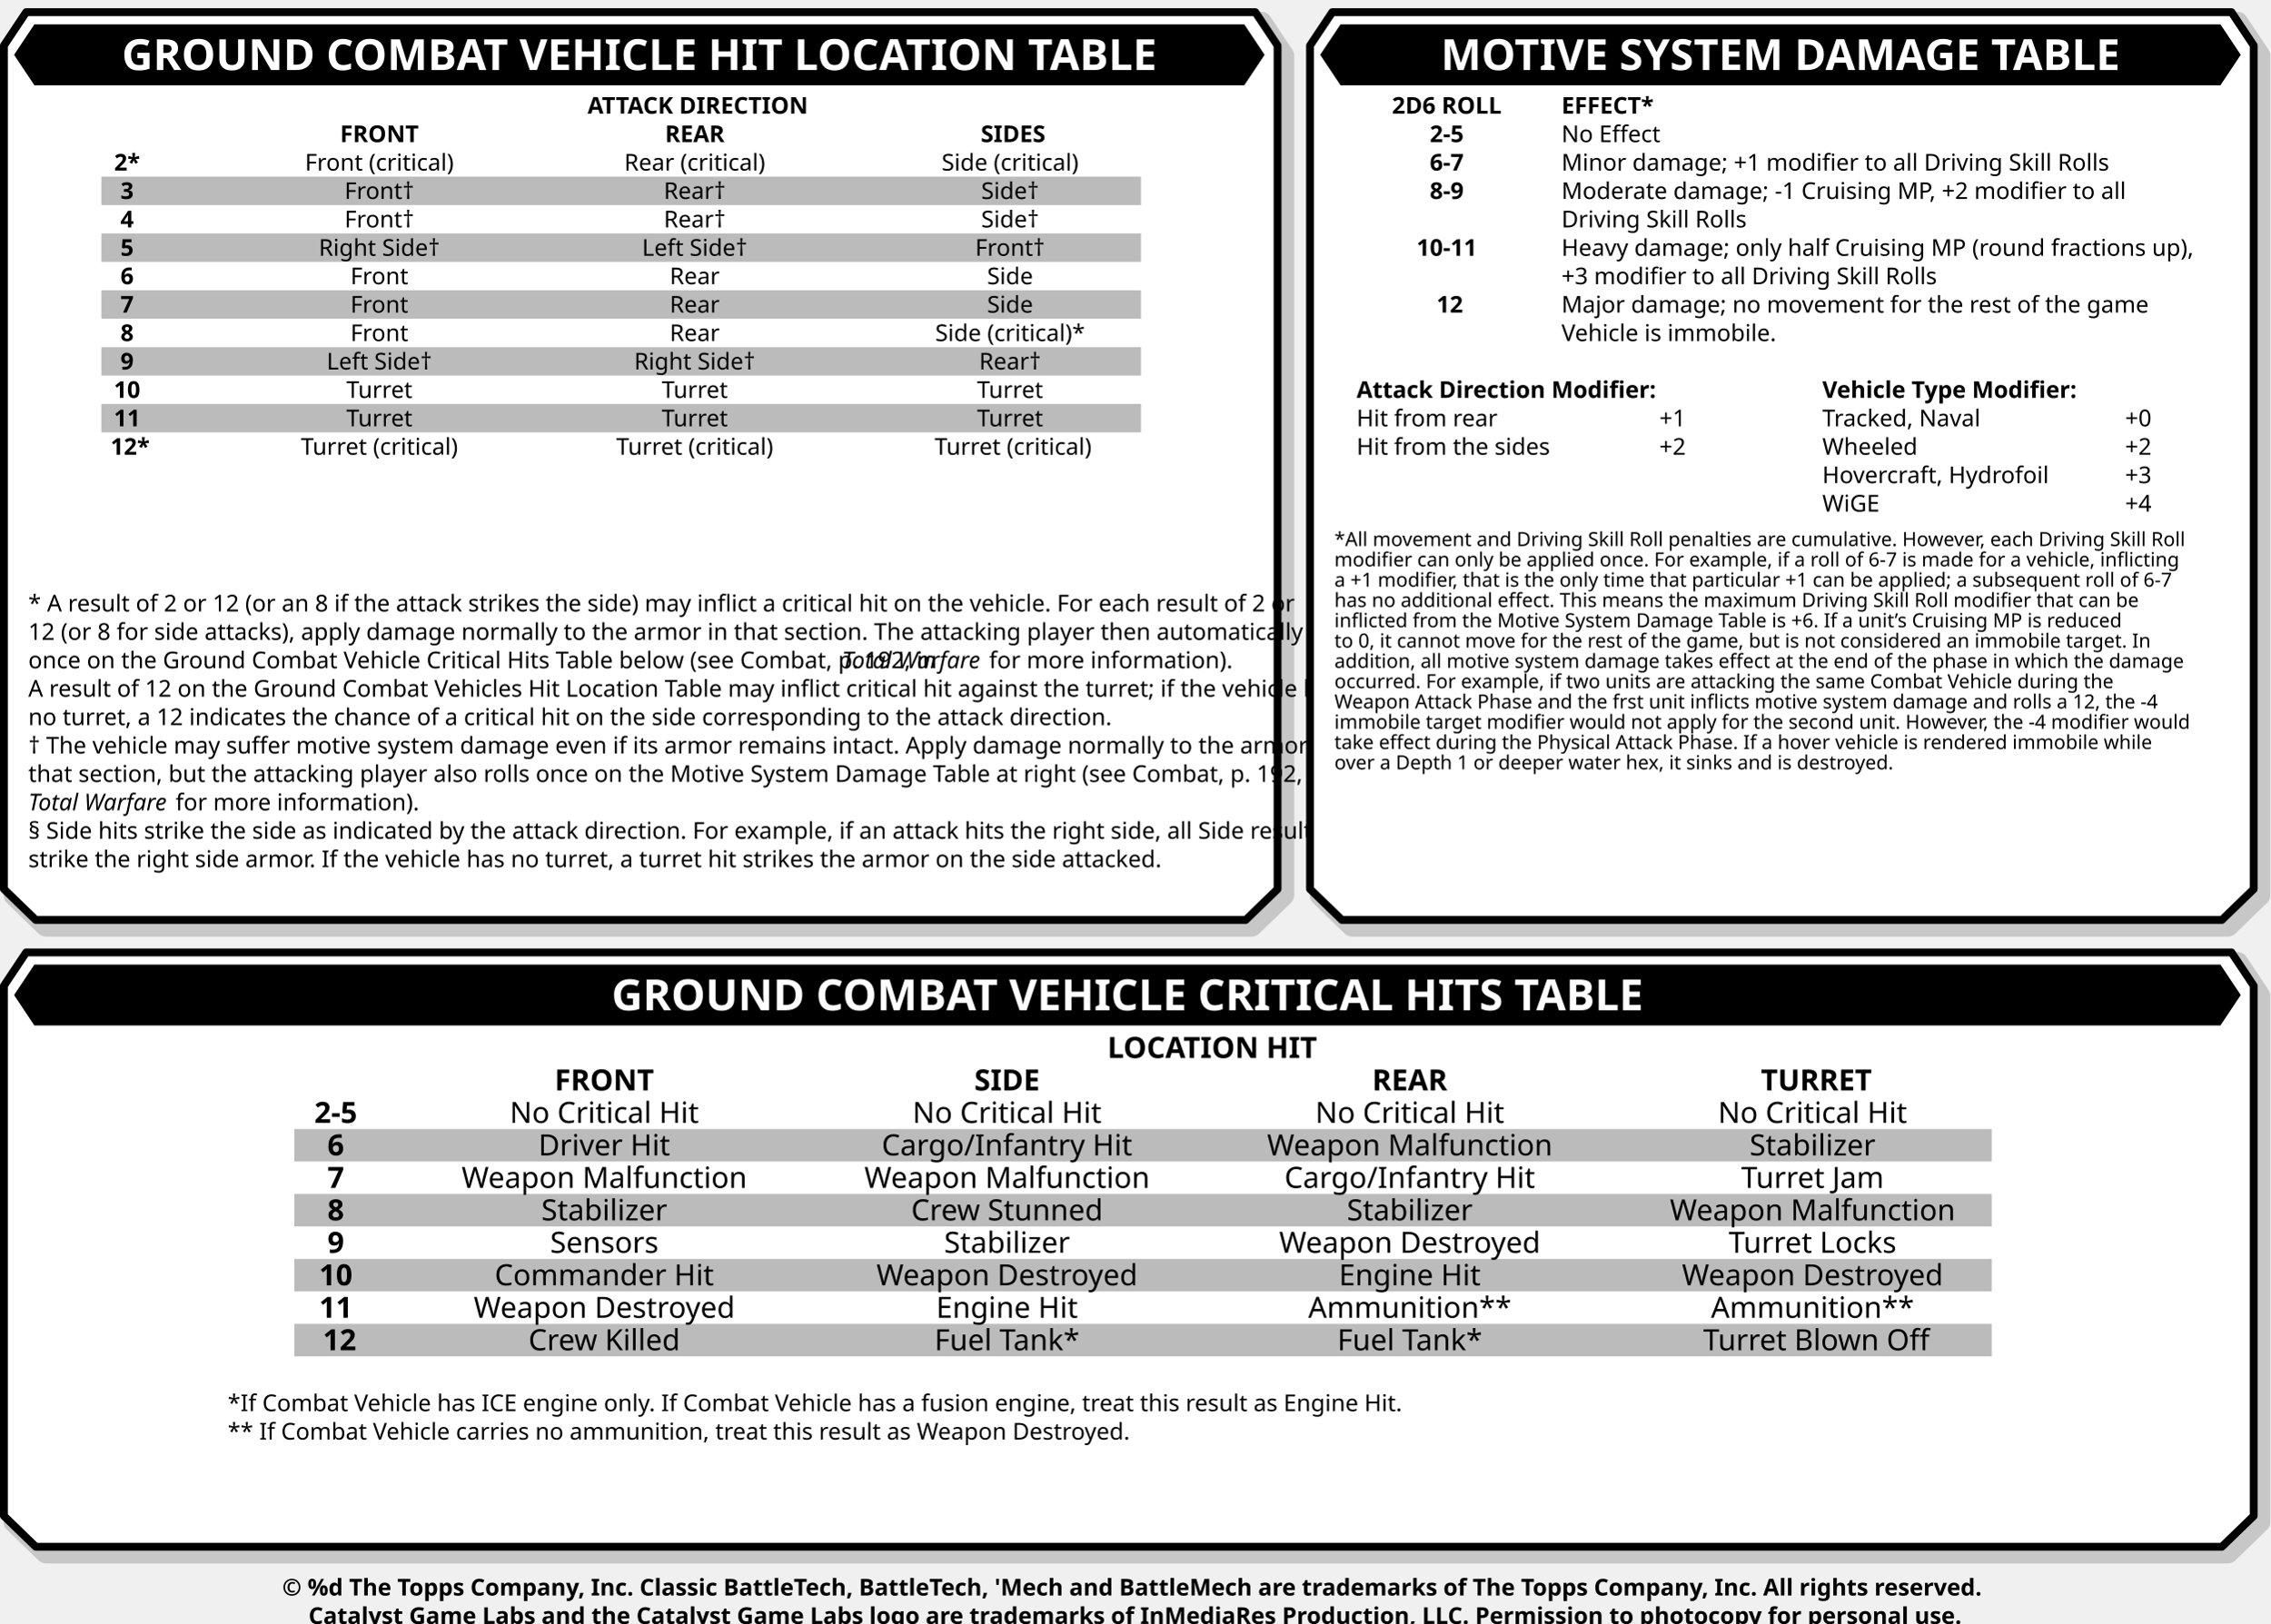
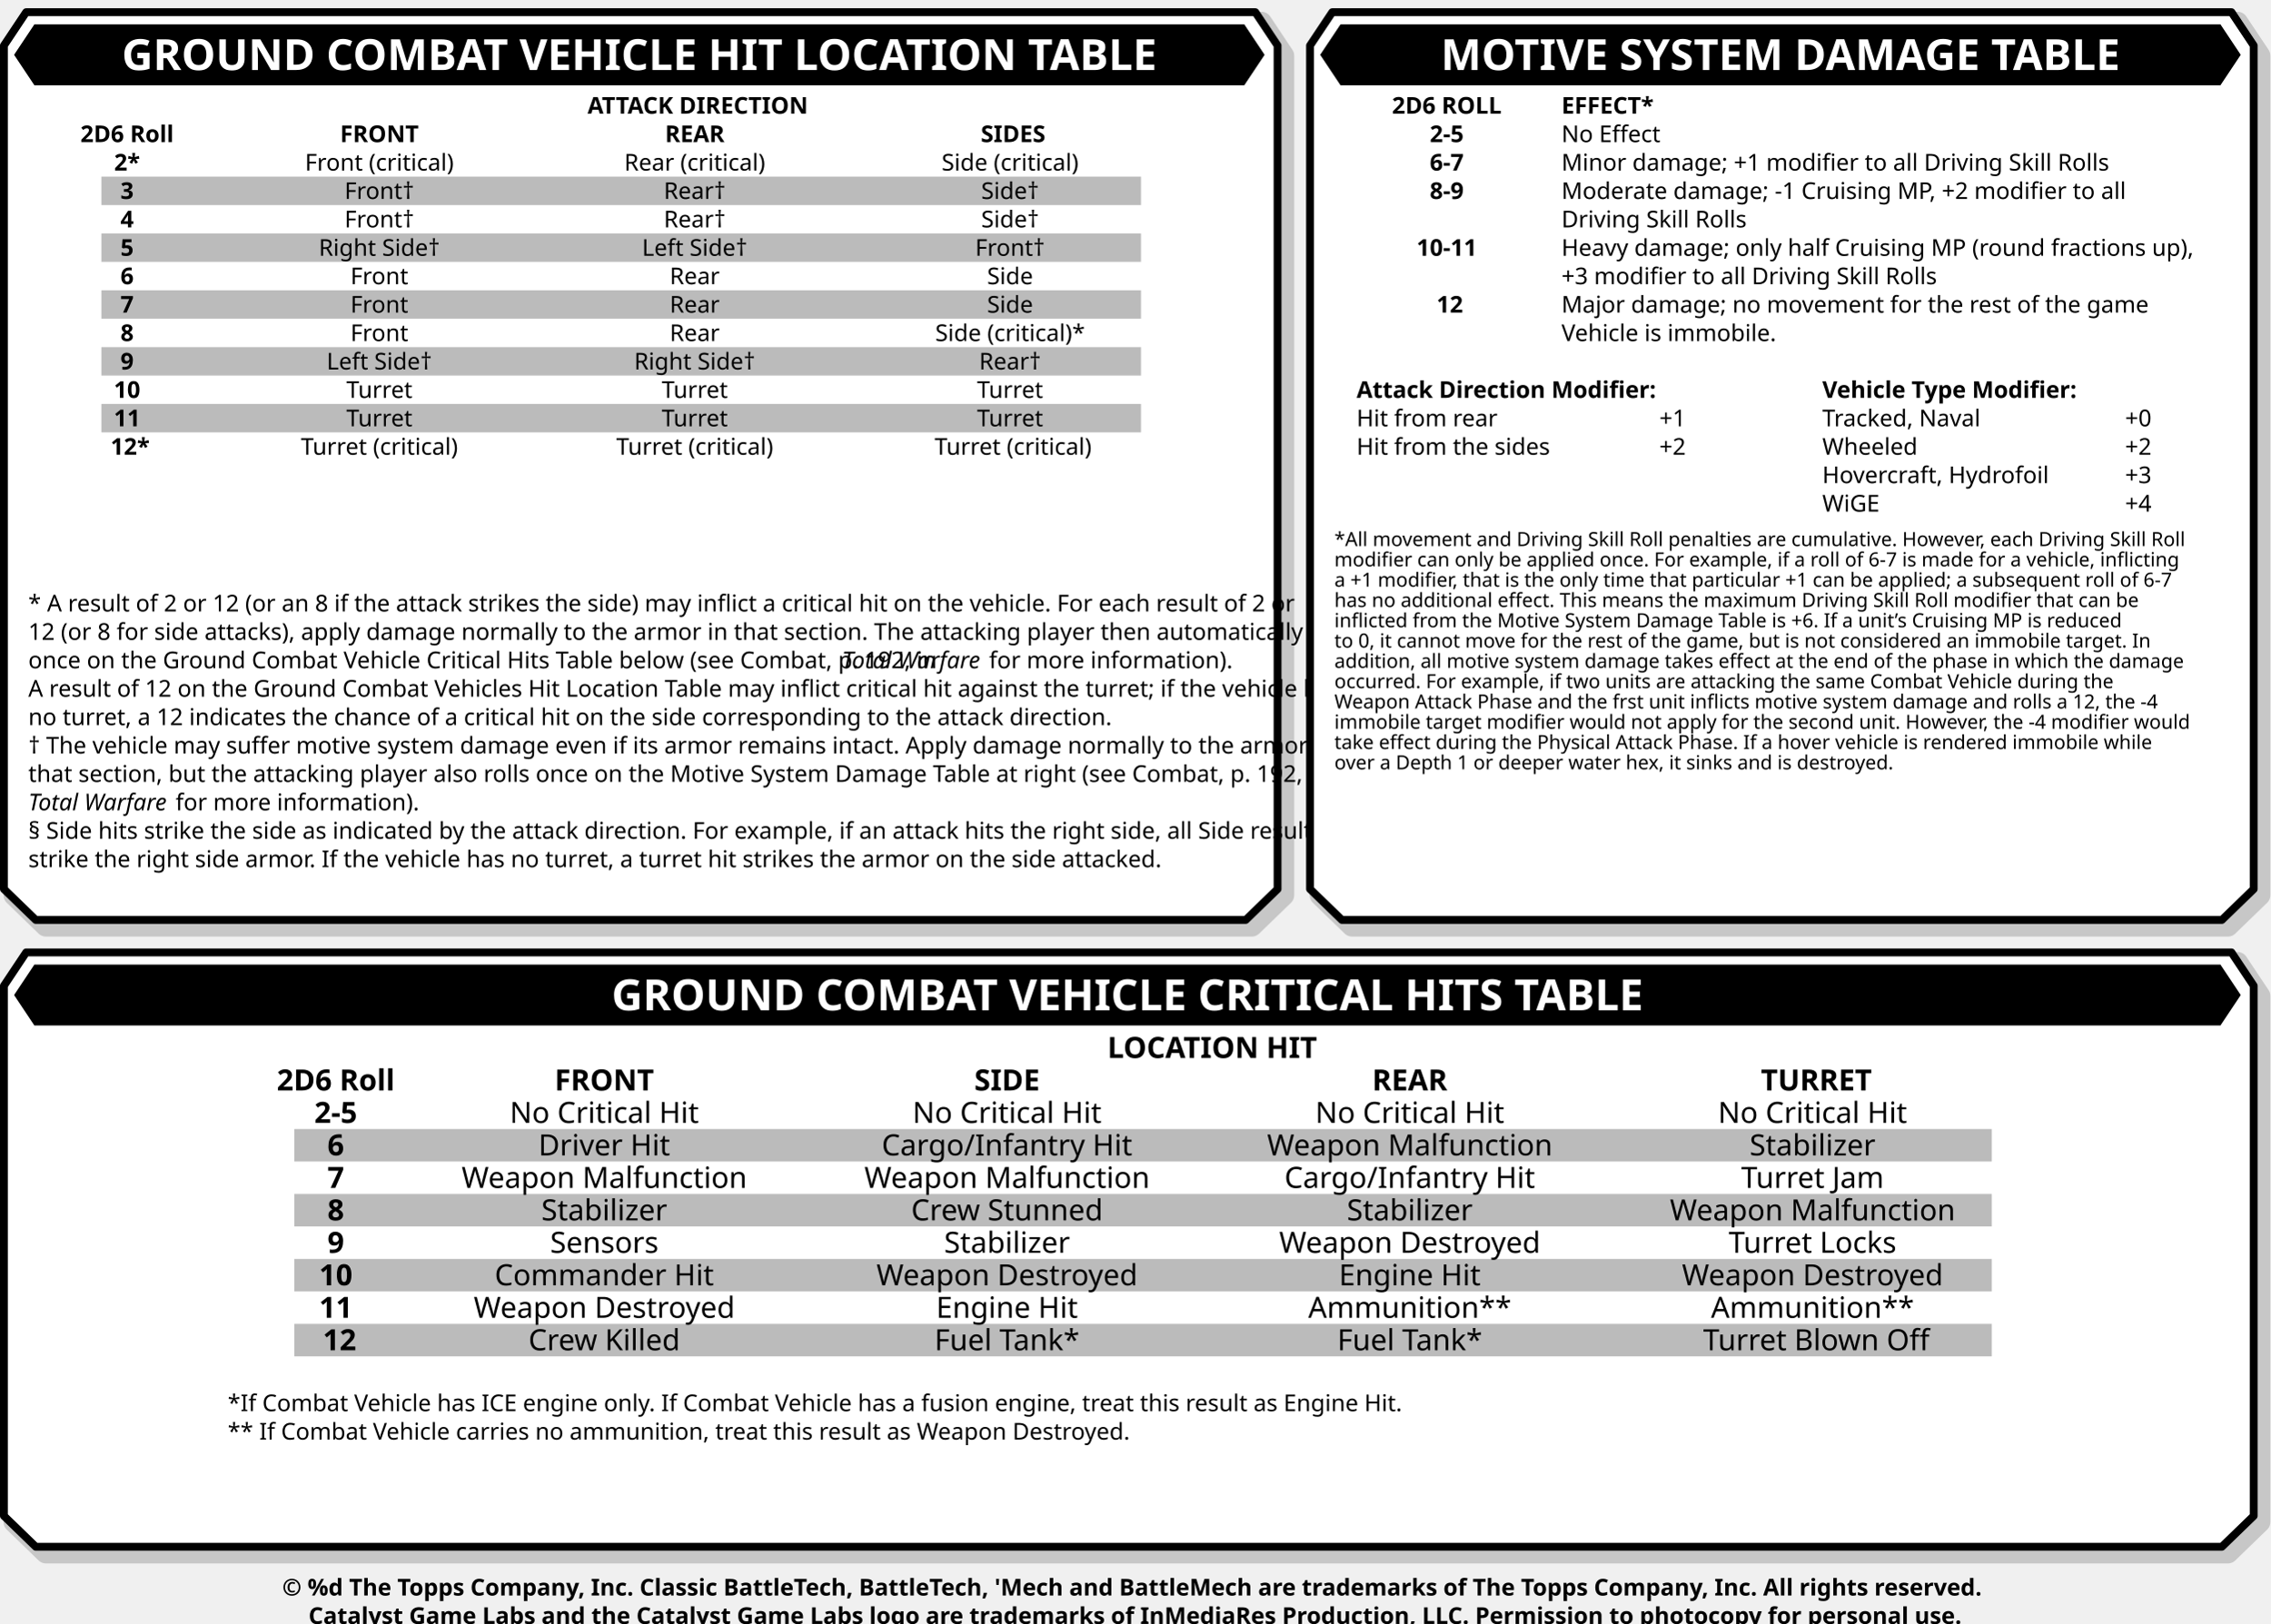
<svg xmlns="http://www.w3.org/2000/svg" contentScriptType="text/ecmascript" width="559.0" zoomAndPan="magnify" contentStyleType="text/css" height="400.0" preserveAspectRatio="xMidYMid meet" version="1.0" id="svg155">
  <defs id="defs155" />
  <g style="mml-color-elements:" id="rs_template">
    <text font-size="5.7px" transform="translate (279.5 400.0)" fill="#000000" text-anchor="middle" font-family="Eurostile" id="footer" font-weight="bold">
      <tspan lengthAdjust="spacingAndGlyphs" x="0.0" id="tspanCopyright" y="-7.000" textLength="531.050">© %d The Topps Company, Inc. Classic BattleTech, BattleTech, 'Mech and BattleMech are trademarks of The Topps Company, Inc. All rights reserved.</tspan>
      <tspan lengthAdjust="spacingAndGlyphs" x="0.0" y="0" textLength="503.100" id="tspan1">Catalyst Game Labs and the Catalyst Game Labs logo are trademarks of InMediaRes Production, LLC. Permission to photocopy for personal use.</tspan>
    </text>
    <g transform="translate(0.966,3)" id="g64">
      <g id="g4">
        <path fill="#ffffff" d="M 2.5,10.714 7.975,2.5 h 301.68 l 5.475,8.214 V 217.5 l -7.845,7.6 H 10.345 L 2.5,217.5 Z" stroke-width="5.2" stroke-linejoin="round" stroke="#c7c7c7" id="path1" />
        <path fill="#ffffff" d="M 0,8.214 5.475,0 h 302.68 l 5.475,8.214 V 216 l -7.845,7.6 H 7.845 L 0,216 Z" stroke-width="1.932" stroke-linejoin="round" stroke="#000000" id="path2" />
        <g transform="translate(2.5,3)" id="g3">
          <path fill="#000000" d="M 0,7.5 4.999,0 h 297.94 l 4.999,7.5 -4.999,7.5 H 4.999 Z" id="path3" />
          <text x="153.969" y="11.25" fill="#ffffff" text-anchor="middle" style="font-style:normal;font-weight:bold;font-size:10.6px;font-family:Eurostile" textLength="198.545" lengthAdjust="spacingAndGlyphs" id="text3">GROUND COMBAT VEHICLE HIT LOCATION TABLE</text>
        </g>
      </g>
      <g id="shade1" class="tableshading" style="fill:#bbbbbb" transform="translate(0,-3)">
        <rect id="rect155" width="256" height="7" x="24" y="43.5" />
        <rect id="rect156" width="256" height="7" x="24" y="57.5" />
        <rect id="rect157" width="256" height="7" x="24" y="71.5" />
        <rect id="rect158" width="256" height="7" x="24" y="85.5" />
        <rect id="rect159" width="256" height="7" x="24" y="99.5" />
      </g>
      <text fill="#000000" x="170.847" y="25" style="font-style:normal;font-weight:bold;font-size:5.7px;font-family:Eurostile" text-anchor="middle" id="text4">ATTACK DIRECTION</text>
      <g transform="translate(0,32)" id="g50">
        <text text-anchor="middle" style="font-style:normal;font-weight:bold;font-size:5.7px;font-family:Eurostile" id="text6">
+           <tspan x="31.063" y="0" id="tspan4">2D6 Roll</tspan>
          <tspan x="93.189" y="0" id="tspan4">FRONT</tspan>
          <tspan x="170.847" y="0" id="tspan5">REAR</tspan>
          <tspan x="248.504" y="0" id="tspan6">SIDES</tspan>
        </text>
        <text text-anchor="middle" style="font-style:normal;font-weight:bold;font-size:5.7px;font-family:Eurostile" id="text17">
          <tspan x="31.063" y="7" id="tspan7">2*</tspan>
          <tspan x="31.063" y="14" id="tspan8">3</tspan>
          <tspan x="31.063" y="21" id="tspan9">4</tspan>
          <tspan x="31.063" y="28" id="tspan10">5</tspan>
          <tspan x="31.063" y="35" id="tspan11">6</tspan>
          <tspan x="31.063" y="42" id="tspan12">7</tspan>
          <tspan x="31.063" y="49" id="tspan13">8</tspan>
          <tspan x="31.063" y="56" id="tspan14">9</tspan>
          <tspan x="31.063" y="63" id="tspan15">10</tspan>
          <tspan x="31.063" y="70" id="tspan16">11</tspan>
          <tspan x="31.063" y="77" id="tspan17">12*</tspan>
        </text>
        <text text-anchor="middle" style="font-style:normal;font-weight:normal;font-size:5.7px;font-family:Eurostile" id="text50">
          <tspan x="93.189" y="7" id="tspan18">Front (critical)</tspan>
          <tspan x="170.847" y="7" id="tspan19">Rear (critical)</tspan>
          <tspan x="248.504" y="7" id="tspan20">Side (critical)</tspan>
          <tspan x="93.189" y="14" id="tspan21">Front†</tspan>
          <tspan x="170.847" y="14" id="tspan22">Rear†</tspan>
          <tspan x="248.504" y="14" id="tspan23">Side†</tspan>
          <tspan x="93.189" y="21" id="tspan24">Front†</tspan>
          <tspan x="170.847" y="21" id="tspan25">Rear†</tspan>
          <tspan x="248.504" y="21" id="tspan26">Side†</tspan>
          <tspan x="93.189" y="28" id="tspan27">Right Side†</tspan>
          <tspan x="170.847" y="28" id="tspan28">Left Side†</tspan>
          <tspan x="248.504" y="28" id="tspan29">Front†</tspan>
          <tspan x="93.189" y="35" id="tspan30">Front</tspan>
          <tspan x="170.847" y="35" id="tspan31">Rear</tspan>
          <tspan x="248.504" y="35" id="tspan32">Side</tspan>
          <tspan x="93.189" y="42" id="tspan33">Front</tspan>
          <tspan x="170.847" y="42" id="tspan34">Rear</tspan>
          <tspan x="248.504" y="42" id="tspan35">Side</tspan>
          <tspan x="93.189" y="49" id="tspan36">Front</tspan>
          <tspan x="170.847" y="49" id="tspan37">Rear</tspan>
          <tspan x="248.504" y="49" id="tspan38">Side (critical)*</tspan>
          <tspan x="93.189" y="56" id="tspan39">Left Side†</tspan>
          <tspan x="170.847" y="56" id="tspan40">Right Side†</tspan>
          <tspan x="248.504" y="56" id="tspan41">Rear†</tspan>
          <tspan x="93.189" y="63" id="tspan42">Turret</tspan>
          <tspan x="170.847" y="63" id="tspan43">Turret</tspan>
          <tspan x="248.504" y="63" id="tspan44">Turret</tspan>
          <tspan x="93.189" y="70" id="tspan45">Turret</tspan>
          <tspan x="170.847" y="70" id="tspan46">Turret</tspan>
          <tspan x="248.504" y="70" id="tspan47">Turret</tspan>
          <tspan x="93.189" y="77" id="tspan48">Turret (critical)</tspan>
          <tspan x="170.847" y="77" id="tspan49">Turret (critical)</tspan>
          <tspan x="248.504" y="77" id="tspan50">Turret (critical)</tspan>
        </text>
      </g>
      <g transform="translate(0,140.6)" id="g63">
        <text x="6" y="7" fill="#000000" text-anchor="start" style="font-style:normal;font-weight:normal;font-size:5.7px;font-family:Eurostile" textLength="301.63" lengthAdjust="spacingAndGlyphs" id="text51">* A result of 2 or 12 (or an 8 if the attack strikes the side) may inflict a critical hit on the vehicle. For each result of 2 or</text>
        <text x="6" y="14" fill="#000000" text-anchor="start" style="font-style:normal;font-weight:normal;font-size:5.7px;font-family:Eurostile" textLength="301.63" lengthAdjust="spacingAndGlyphs" id="text52">12 (or 8 for side attacks), apply damage normally to the armor in that section. The attacking player then automatically rolls</text>
        <text x="6" y="21" fill="#000000" text-anchor="start" style="font-style:normal;font-weight:normal;font-size:5.7px;font-family:Eurostile" textLength="200.326" lengthAdjust="spacingAndGlyphs" id="text53">once on the Ground Combat Vehicle Critical Hits Table below (see Combat, p. 192, in</text>
        <text x="206.326" y="21" fill="#000000" text-anchor="start" style="font-style:italic;font-weight:normal;font-size:5.7px;font-family:Eurostile" textLength="33.425" lengthAdjust="spacingAndGlyphs" id="text54">Total Warfare</text>
        <text x="242.595" y="21" fill="#000000" text-anchor="start" style="font-style:normal;font-weight:normal;font-size:5.7px;font-family:Eurostile" textLength="53.281" lengthAdjust="spacingAndGlyphs" id="text55">for more information).</text>
        <text x="6" y="28" fill="#000000" text-anchor="start" style="font-style:normal;font-weight:normal;font-size:5.7px;font-family:Eurostile" textLength="301.63" lengthAdjust="spacingAndGlyphs" id="text56">A result of 12 on the Ground Combat Vehicles Hit Location Table may inflict critical hit against the turret; if the vehicle has</text>
        <text fill="#000000" x="6" y="35" style="font-style:normal;font-weight:normal;font-size:5.7px;font-family:Eurostile" text-anchor="start" id="text57">no turret, a 12 indicates the chance of a critical hit on the side corresponding to the attack direction.</text>
        <text x="6" y="42" fill="#000000" text-anchor="start" style="font-style:normal;font-weight:normal;font-size:5.7px;font-family:Eurostile" textLength="301.63" lengthAdjust="spacingAndGlyphs" id="text58">† The vehicle may suffer motive system damage even if its armor remains intact. Apply damage normally to the armor in</text>
        <text x="6" y="49" fill="#000000" text-anchor="start" style="font-style:normal;font-weight:normal;font-size:5.7px;font-family:Eurostile" textLength="301.63" lengthAdjust="spacingAndGlyphs" id="text59">that section, but the attacking player also rolls once on the Motive System Damage Table at right (see Combat, p. 192, in</text>
        <text x="6" y="56" fill="#000000" text-anchor="start" style="font-style:italic;font-weight:normal;font-size:5.7px;font-family:Eurostile" textLength="33.425" lengthAdjust="spacingAndGlyphs" id="text60">Total Warfare</text>
        <text x="42.269" y="56" fill="#000000" text-anchor="start" style="font-style:normal;font-weight:normal;font-size:5.7px;font-family:Eurostile" textLength="53.281" lengthAdjust="spacingAndGlyphs" id="text61">for more information).</text>
        <text x="6" y="63" fill="#000000" text-anchor="start" style="font-style:normal;font-weight:normal;font-size:5.7px;font-family:Eurostile" textLength="301.63" lengthAdjust="spacingAndGlyphs" id="text62">§ Side hits strike the side as indicated by the attack direction. For example, if an attack hits the right side, all Side results</text>
        <text fill="#000000" x="6" y="70" style="font-style:normal;font-weight:normal;font-size:5.7px;font-family:Eurostile" text-anchor="start" id="text63">strike the right side armor. If the vehicle has no turret, a turret hit strikes the armor on the side attacked.</text>
      </g>
    </g>
    <g transform="translate(322.596,3)" id="g107">
      <g id="g67">
        <path fill="#ffffff" d="M 2.5,10.714 7.975,2.5 h 220.42 l 5.475,8.214 V 217.5 l -7.845,7.6 H 10.345 L 2.5,217.5 Z" stroke-width="5.2" stroke-linejoin="round" stroke="#c7c7c7" id="path64" />
        <path fill="#ffffff" d="M 0,8.214 5.475,0 h 221.42 l 5.475,8.214 V 216 l -7.845,7.6 H 7.845 L 0,216 Z" stroke-width="1.932" stroke-linejoin="round" stroke="#000000" id="path65" />
        <g transform="translate(2.5,3)" id="g66">
          <path fill="#000000" d="M 0,7.5 4.999,0 h 216.68 l 4.999,7.5 -4.999,7.5 H 4.999 Z" id="path66" />
          <text x="113.339" y="11.25" fill="#ffffff" text-anchor="middle" style="font-style:normal;font-weight:bold;font-size:10.6px;font-family:Eurostile" textLength="157.417" lengthAdjust="spacingAndGlyphs" id="text66">MOTIVE SYSTEM DAMAGE TABLE</text>
        </g>
      </g>
      <g transform="translate(0,25)" id="g81">
        <text text-anchor="start" style="font-style:normal;font-weight:bold;font-size:5.7px;font-family:Eurostile" id="text67">
          <tspan x="61.93" y="0" id="tspan67">EFFECT*</tspan>
        </text>
        <text text-anchor="middle" style="font-style:normal;font-weight:bold;font-size:5.7px;font-family:Eurostile" id="text73">
          <tspan x="34.405" y="0" id="tspan68">2D6 ROLL</tspan>
          <tspan x="34.405" y="7" id="tspan69">2-5</tspan>
          <tspan x="34.405" y="14" id="tspan70">6-7</tspan>
          <tspan x="34.405" y="21" id="tspan71">8-9</tspan>
          <tspan x="34.405" y="35" id="tspan72">10-11</tspan>
          <tspan x="34.405" y="49" id="tspan73">12</tspan>
        </text>
        <text text-anchor="start" style="font-style:normal;font-weight:normal;font-size:5.7px;font-family:Eurostile" id="text81">
          <tspan x="61.93" y="7" id="tspan74">No Effect</tspan>
          <tspan x="61.93" y="14" id="tspan75">Minor damage; +1 modifier to all Driving Skill Rolls</tspan>
          <tspan x="61.93" y="21" id="tspan76">Moderate damage; -1 Cruising MP, +2 modifier to all</tspan>
          <tspan x="61.93" y="28" id="tspan77">Driving Skill Rolls</tspan>
          <tspan x="61.93" y="35" id="tspan78">Heavy damage; only half Cruising MP (round fractions up),</tspan>
          <tspan x="61.93" y="42" id="tspan79">+3 modifier to all Driving Skill Rolls</tspan>
          <tspan x="61.93" y="49" id="tspan80">Major damage; no movement for the rest of the game</tspan>
          <tspan x="61.93" y="56" id="tspan81">Vehicle is immobile.</tspan>
        </text>
      </g>
      <g transform="translate(0,95)" id="g86">
        <text text-anchor="start" style="font-style:normal;font-weight:bold;font-size:5.7px;font-family:Eurostile" id="text82">
          <tspan x="11.469" y="0" id="tspan82">Attack Direction Modifier:</tspan>
        </text>
        <text text-anchor="start" style="font-style:normal;font-weight:normal;font-size:5.7px;font-family:Eurostile" id="text86">
          <tspan x="11.469" y="7" id="tspan83">Hit from rear</tspan>
          <tspan x="86.014" y="7" id="tspan84">+1</tspan>
          <tspan x="11.469" y="14" id="tspan85">Hit from the sides</tspan>
          <tspan x="86.014" y="14" id="tspan86">+2</tspan>
        </text>
      </g>
      <g transform="translate(114.685,95)" id="g95">
        <text text-anchor="start" style="font-style:normal;font-weight:bold;font-size:5.7px;font-family:Eurostile" id="text87">
          <tspan x="11.469" y="0" id="tspan87">Vehicle Type Modifier:</tspan>
        </text>
        <text text-anchor="start" style="font-style:normal;font-weight:normal;font-size:5.7px;font-family:Eurostile" id="text95">
          <tspan x="11.469" y="7" id="tspan88">Tracked, Naval</tspan>
          <tspan x="86.014" y="7" id="tspan89">+0</tspan>
          <tspan x="11.469" y="14" id="tspan90">Wheeled</tspan>
          <tspan x="86.014" y="14" id="tspan91">+2</tspan>
          <tspan x="11.469" y="21" id="tspan92">Hovercraft, Hydrofoil</tspan>
          <tspan x="86.014" y="21" id="tspan93">+3</tspan>
          <tspan x="11.469" y="28" id="tspan94">WiGE</tspan>
          <tspan x="86.014" y="28" id="tspan95">+4</tspan>
        </text>
      </g>
      <text x="6" y="131.5" fill="#000000" text-anchor="start" style="font-style:normal;font-weight:normal;font-size:4.8px;font-family:Eurostile" textLength="220.37" lengthAdjust="spacingAndGlyphs" id="text96">*All movement and Driving Skill Roll penalties are cumulative. However, each Driving Skill Roll</text>
      <text x="6" y="136.5" fill="#000000" text-anchor="start" style="font-style:normal;font-weight:normal;font-size:4.8px;font-family:Eurostile" textLength="220.37" lengthAdjust="spacingAndGlyphs" id="text97">modifier can only be applied once. For example, if a roll of 6-7 is made for a vehicle, inflicting</text>
      <text x="6" y="141.5" fill="#000000" text-anchor="start" style="font-style:normal;font-weight:normal;font-size:4.8px;font-family:Eurostile" textLength="220.37" lengthAdjust="spacingAndGlyphs" id="text98">a +1 modifier, that is the only time that particular +1 can be applied; a subsequent roll of 6-7</text>
      <text x="6" y="146.5" fill="#000000" text-anchor="start" style="font-style:normal;font-weight:normal;font-size:4.8px;font-family:Eurostile" textLength="220.37" lengthAdjust="spacingAndGlyphs" id="text99">has no additional effect. This means the maximum Driving Skill Roll modifier that can be</text>
      <text x="6" y="151.5" fill="#000000" text-anchor="start" style="font-style:normal;font-weight:normal;font-size:4.8px;font-family:Eurostile" textLength="220.37" lengthAdjust="spacingAndGlyphs" id="text100">inflicted from the Motive System Damage Table is +6. If a unit’s Cruising MP is reduced</text>
      <text x="6" y="156.5" fill="#000000" text-anchor="start" style="font-style:normal;font-weight:normal;font-size:4.8px;font-family:Eurostile" textLength="220.37" lengthAdjust="spacingAndGlyphs" id="text101">to 0, it cannot move for the rest of the game, but is not considered an immobile target. In</text>
      <text x="6" y="161.5" fill="#000000" text-anchor="start" style="font-style:normal;font-weight:normal;font-size:4.8px;font-family:Eurostile" textLength="220.37" lengthAdjust="spacingAndGlyphs" id="text102">addition, all motive system damage takes effect at the end of the phase in which the damage</text>
      <text x="6" y="166.5" fill="#000000" text-anchor="start" style="font-style:normal;font-weight:normal;font-size:4.8px;font-family:Eurostile" textLength="220.37" lengthAdjust="spacingAndGlyphs" id="text103">occurred. For example, if two units are attacking the same Combat Vehicle during the</text>
      <text x="6" y="171.5" fill="#000000" text-anchor="start" style="font-style:normal;font-weight:normal;font-size:4.8px;font-family:Eurostile" textLength="220.37" lengthAdjust="spacingAndGlyphs" id="text104">Weapon Attack Phase and the frst unit inflicts motive system damage and rolls a 12, the -4</text>
      <text x="6" y="176.5" fill="#000000" text-anchor="start" style="font-style:normal;font-weight:normal;font-size:4.8px;font-family:Eurostile" textLength="220.37" lengthAdjust="spacingAndGlyphs" id="text105">immobile target modifier would not apply for the second unit. However, the -4 modifier would</text>
      <text x="6" y="181.5" fill="#000000" text-anchor="start" style="font-style:normal;font-weight:normal;font-size:4.8px;font-family:Eurostile" textLength="220.37" lengthAdjust="spacingAndGlyphs" id="text106">take effect during the Physical Attack Phase. If a hover vehicle is rendered immobile while</text>
      <text fill="#000000" x="6" y="186.5" style="font-style:normal;font-weight:normal;font-size:4.8px;font-family:Eurostile" text-anchor="start" id="text107">over a Depth 1 or deeper water hex, it sinks and is destroyed.</text>
    </g>
    <g transform="translate(0.966,234.6)" id="g155">
      <g id="g110">
        <path fill="#ffffff" d="M 2.5,10.714 7.975,2.5 h 542.05 l 5.475,8.214 V 140.3 l -7.845,7.6 H 10.345 L 2.5,140.3 Z" stroke-width="5.2" stroke-linejoin="round" stroke="#c7c7c7" id="path107" />
        <path fill="#ffffff" d="M 0,8.214 5.475,0 h 543.05 L 554,8.214 V 138.8 l -7.845,7.6 H 7.845 L 0,138.8 Z" stroke-width="1.932" stroke-linejoin="round" stroke="#000000" id="path108" />
        <g transform="translate(2.5,3)" id="g109">
          <path fill="#000000" d="M 0,7.5 4.999,0 h 538.31 l 4.999,7.5 -4.999,7.5 H 4.999 Z" id="path109" />
          <text x="274.154" y="11.25" fill="#ffffff" text-anchor="middle" style="font-style:normal;font-weight:bold;font-size:10.6px;font-family:Eurostile" textLength="213.991" lengthAdjust="spacingAndGlyphs" id="text109">GROUND COMBAT VEHICLE CRITICAL HITS TABLE</text>
        </g>
      </g>
      <g id="shade2" transform="translate(-5.5,-219.5)" class="tableshading" style="fill:#bbbbbb">
        <rect id="rect160" width="418" height="8" x="77" y="263" />
        <rect id="rect161" width="418" height="8" x="77" y="279" />
        <rect id="rect162" width="418" height="8" x="77" y="295" />
        <rect id="rect163" width="418" height="8" x="77" y="311" />
      </g>
      <text fill="#000000" x="297.54" y="26" style="font-style:normal;font-weight:bold;font-size:7.2px;font-family:Eurostile" text-anchor="middle" id="text110">LOCATION HIT</text>
      <g transform="translate(0,34)" id="g153">
        <text text-anchor="middle" style="font-style:normal;font-weight:bold;font-size:7.2px;font-family:Eurostile" id="text113">
+           <tspan x="82.65" y="0" id="tspan110">2D6 Roll</tspan>
          <tspan x="148.77" y="0" id="tspan110">FRONT</tspan>
          <tspan x="247.95" y="0" id="tspan111">SIDE</tspan>
          <tspan x="347.13" y="0" id="tspan112">REAR</tspan>
          <tspan x="446.31" y="0" id="tspan113">TURRET</tspan>
        </text>
        <text text-anchor="middle" style="font-style:normal;font-weight:bold;font-size:7.2px;font-family:Eurostile" id="text121">
          <tspan x="82.65" y="8" id="tspan114">2-5</tspan>
          <tspan x="82.65" y="16" id="tspan115">6</tspan>
          <tspan x="82.65" y="24" id="tspan116">7</tspan>
          <tspan x="82.65" y="32" id="tspan117">8</tspan>
          <tspan x="82.65" y="40" id="tspan118">9</tspan>
          <tspan x="82.65" y="48" id="tspan119">10</tspan>
          <tspan x="82.65" y="56" id="tspan120">11</tspan>
          <tspan x="82.65" y="64" id="tspan121">12</tspan>
        </text>
        <text text-anchor="middle" style="font-style:normal;font-weight:normal;font-size:7.2px;font-family:Eurostile" id="text153">
          <tspan x="148.77" y="8" id="tspan122">No Critical Hit</tspan>
          <tspan x="247.95" y="8" id="tspan123">No Critical Hit</tspan>
          <tspan x="347.13" y="8" id="tspan124">No Critical Hit</tspan>
          <tspan x="446.31" y="8" id="tspan125">No Critical Hit</tspan>
          <tspan x="148.77" y="16" id="tspan126">Driver Hit</tspan>
          <tspan x="247.95" y="16" id="tspan127">Cargo/Infantry Hit</tspan>
          <tspan x="347.13" y="16" id="tspan128">Weapon Malfunction</tspan>
          <tspan x="446.31" y="16" id="tspan129">Stabilizer</tspan>
          <tspan x="148.77" y="24" id="tspan130">Weapon Malfunction</tspan>
          <tspan x="247.95" y="24" id="tspan131">Weapon Malfunction</tspan>
          <tspan x="347.13" y="24" id="tspan132">Cargo/Infantry Hit</tspan>
          <tspan x="446.31" y="24" id="tspan133">Turret Jam</tspan>
          <tspan x="148.77" y="32" id="tspan134">Stabilizer</tspan>
          <tspan x="247.95" y="32" id="tspan135">Crew Stunned</tspan>
          <tspan x="347.13" y="32" id="tspan136">Stabilizer</tspan>
          <tspan x="446.31" y="32" id="tspan137">Weapon Malfunction</tspan>
          <tspan x="148.77" y="40" id="tspan138">Sensors</tspan>
          <tspan x="247.95" y="40" id="tspan139">Stabilizer</tspan>
          <tspan x="347.13" y="40" id="tspan140">Weapon Destroyed</tspan>
          <tspan x="446.31" y="40" id="tspan141">Turret Locks</tspan>
          <tspan x="148.77" y="48" id="tspan142">Commander Hit</tspan>
          <tspan x="247.95" y="48" id="tspan143">Weapon Destroyed</tspan>
          <tspan x="347.13" y="48" id="tspan144">Engine Hit</tspan>
          <tspan x="446.31" y="48" id="tspan145">Weapon Destroyed</tspan>
          <tspan x="148.77" y="56" id="tspan146">Weapon Destroyed</tspan>
          <tspan x="247.95" y="56" id="tspan147">Engine Hit</tspan>
          <tspan x="347.13" y="56" id="tspan148">Ammunition**</tspan>
          <tspan x="446.31" y="56" id="tspan149">Ammunition**</tspan>
          <tspan x="148.77" y="64" id="tspan150">Crew Killed</tspan>
          <tspan x="247.95" y="64" id="tspan151">Fuel Tank*</tspan>
          <tspan x="347.13" y="64" id="tspan152">Fuel Tank*</tspan>
          <tspan x="446.31" y="64" id="tspan153">Turret Blown Off</tspan>
        </text>
      </g>
      <text fill="#000000" x="55.1" y="113" style="font-style:normal;font-weight:normal;font-size:5.7px;font-family:Eurostile" text-anchor="start" id="text154">*If Combat Vehicle has ICE engine only. If Combat Vehicle has a fusion engine, treat this result as Engine Hit.</text>
      <text fill="#000000" x="55.1" y="120" style="font-style:normal;font-weight:normal;font-size:5.7px;font-family:Eurostile" text-anchor="start" id="text155">** If Combat Vehicle carries no ammunition, treat this result as Weapon Destroyed.</text>
    </g>
  </g>
</svg>
